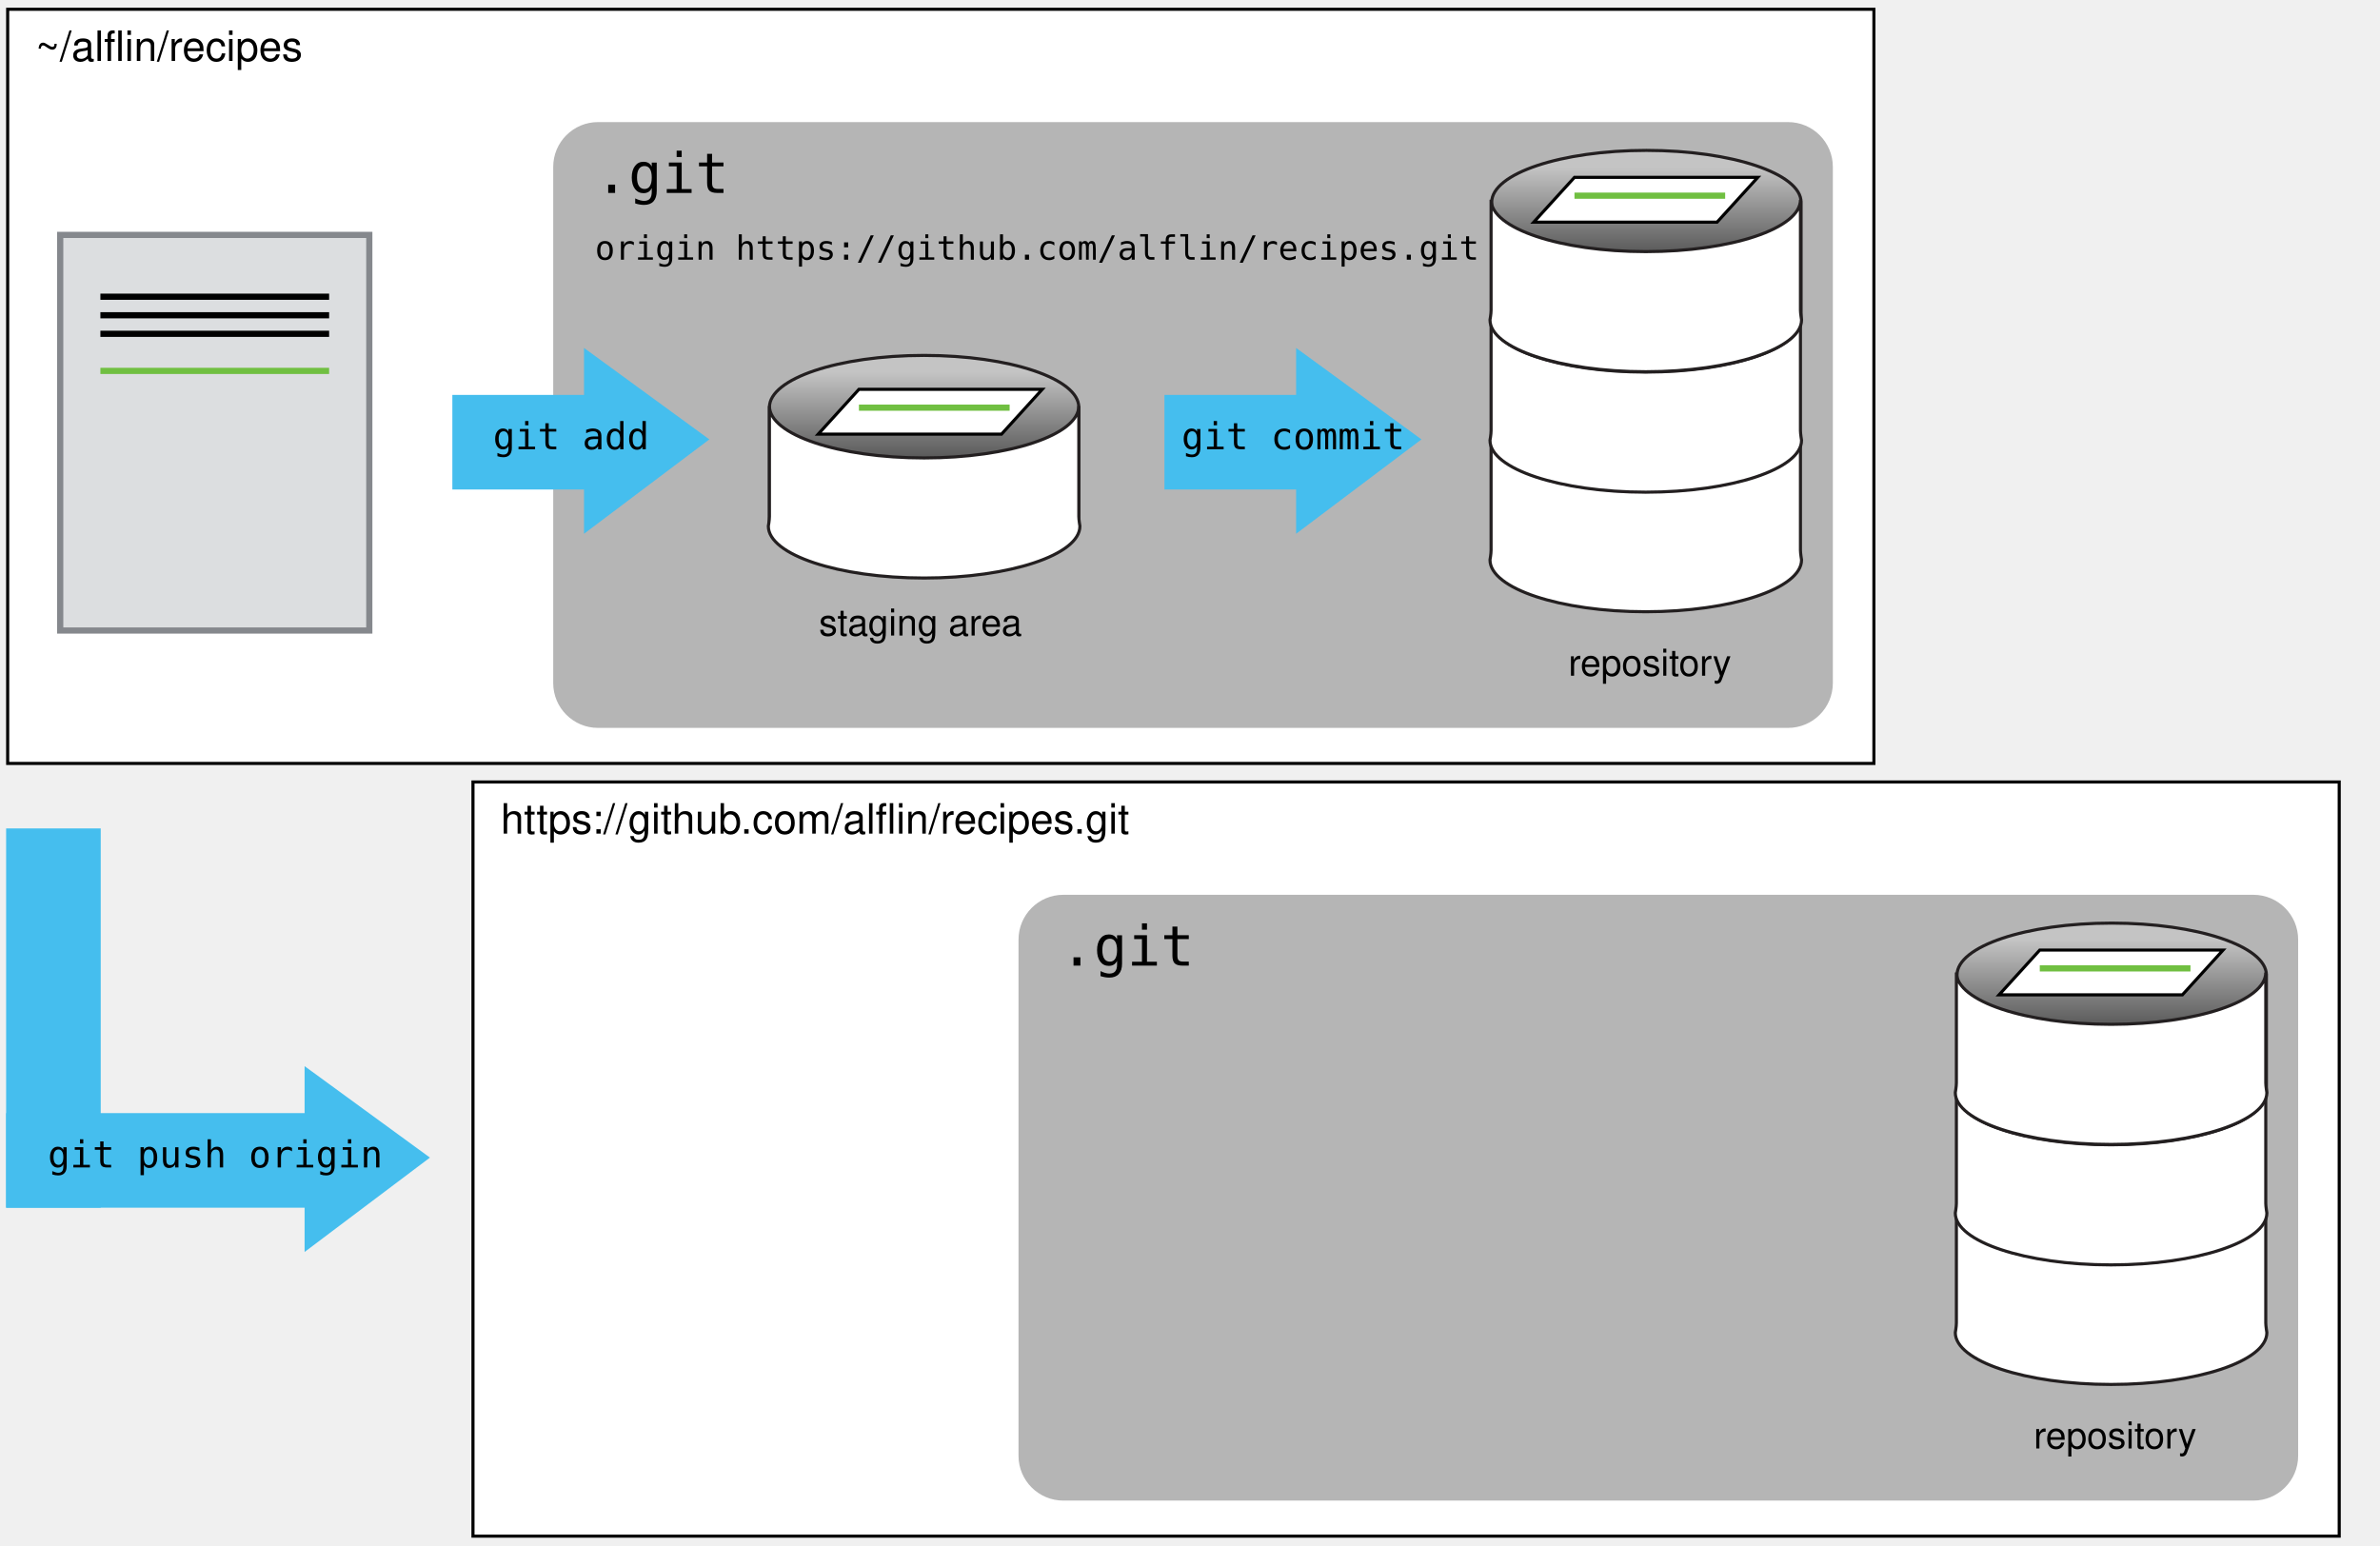
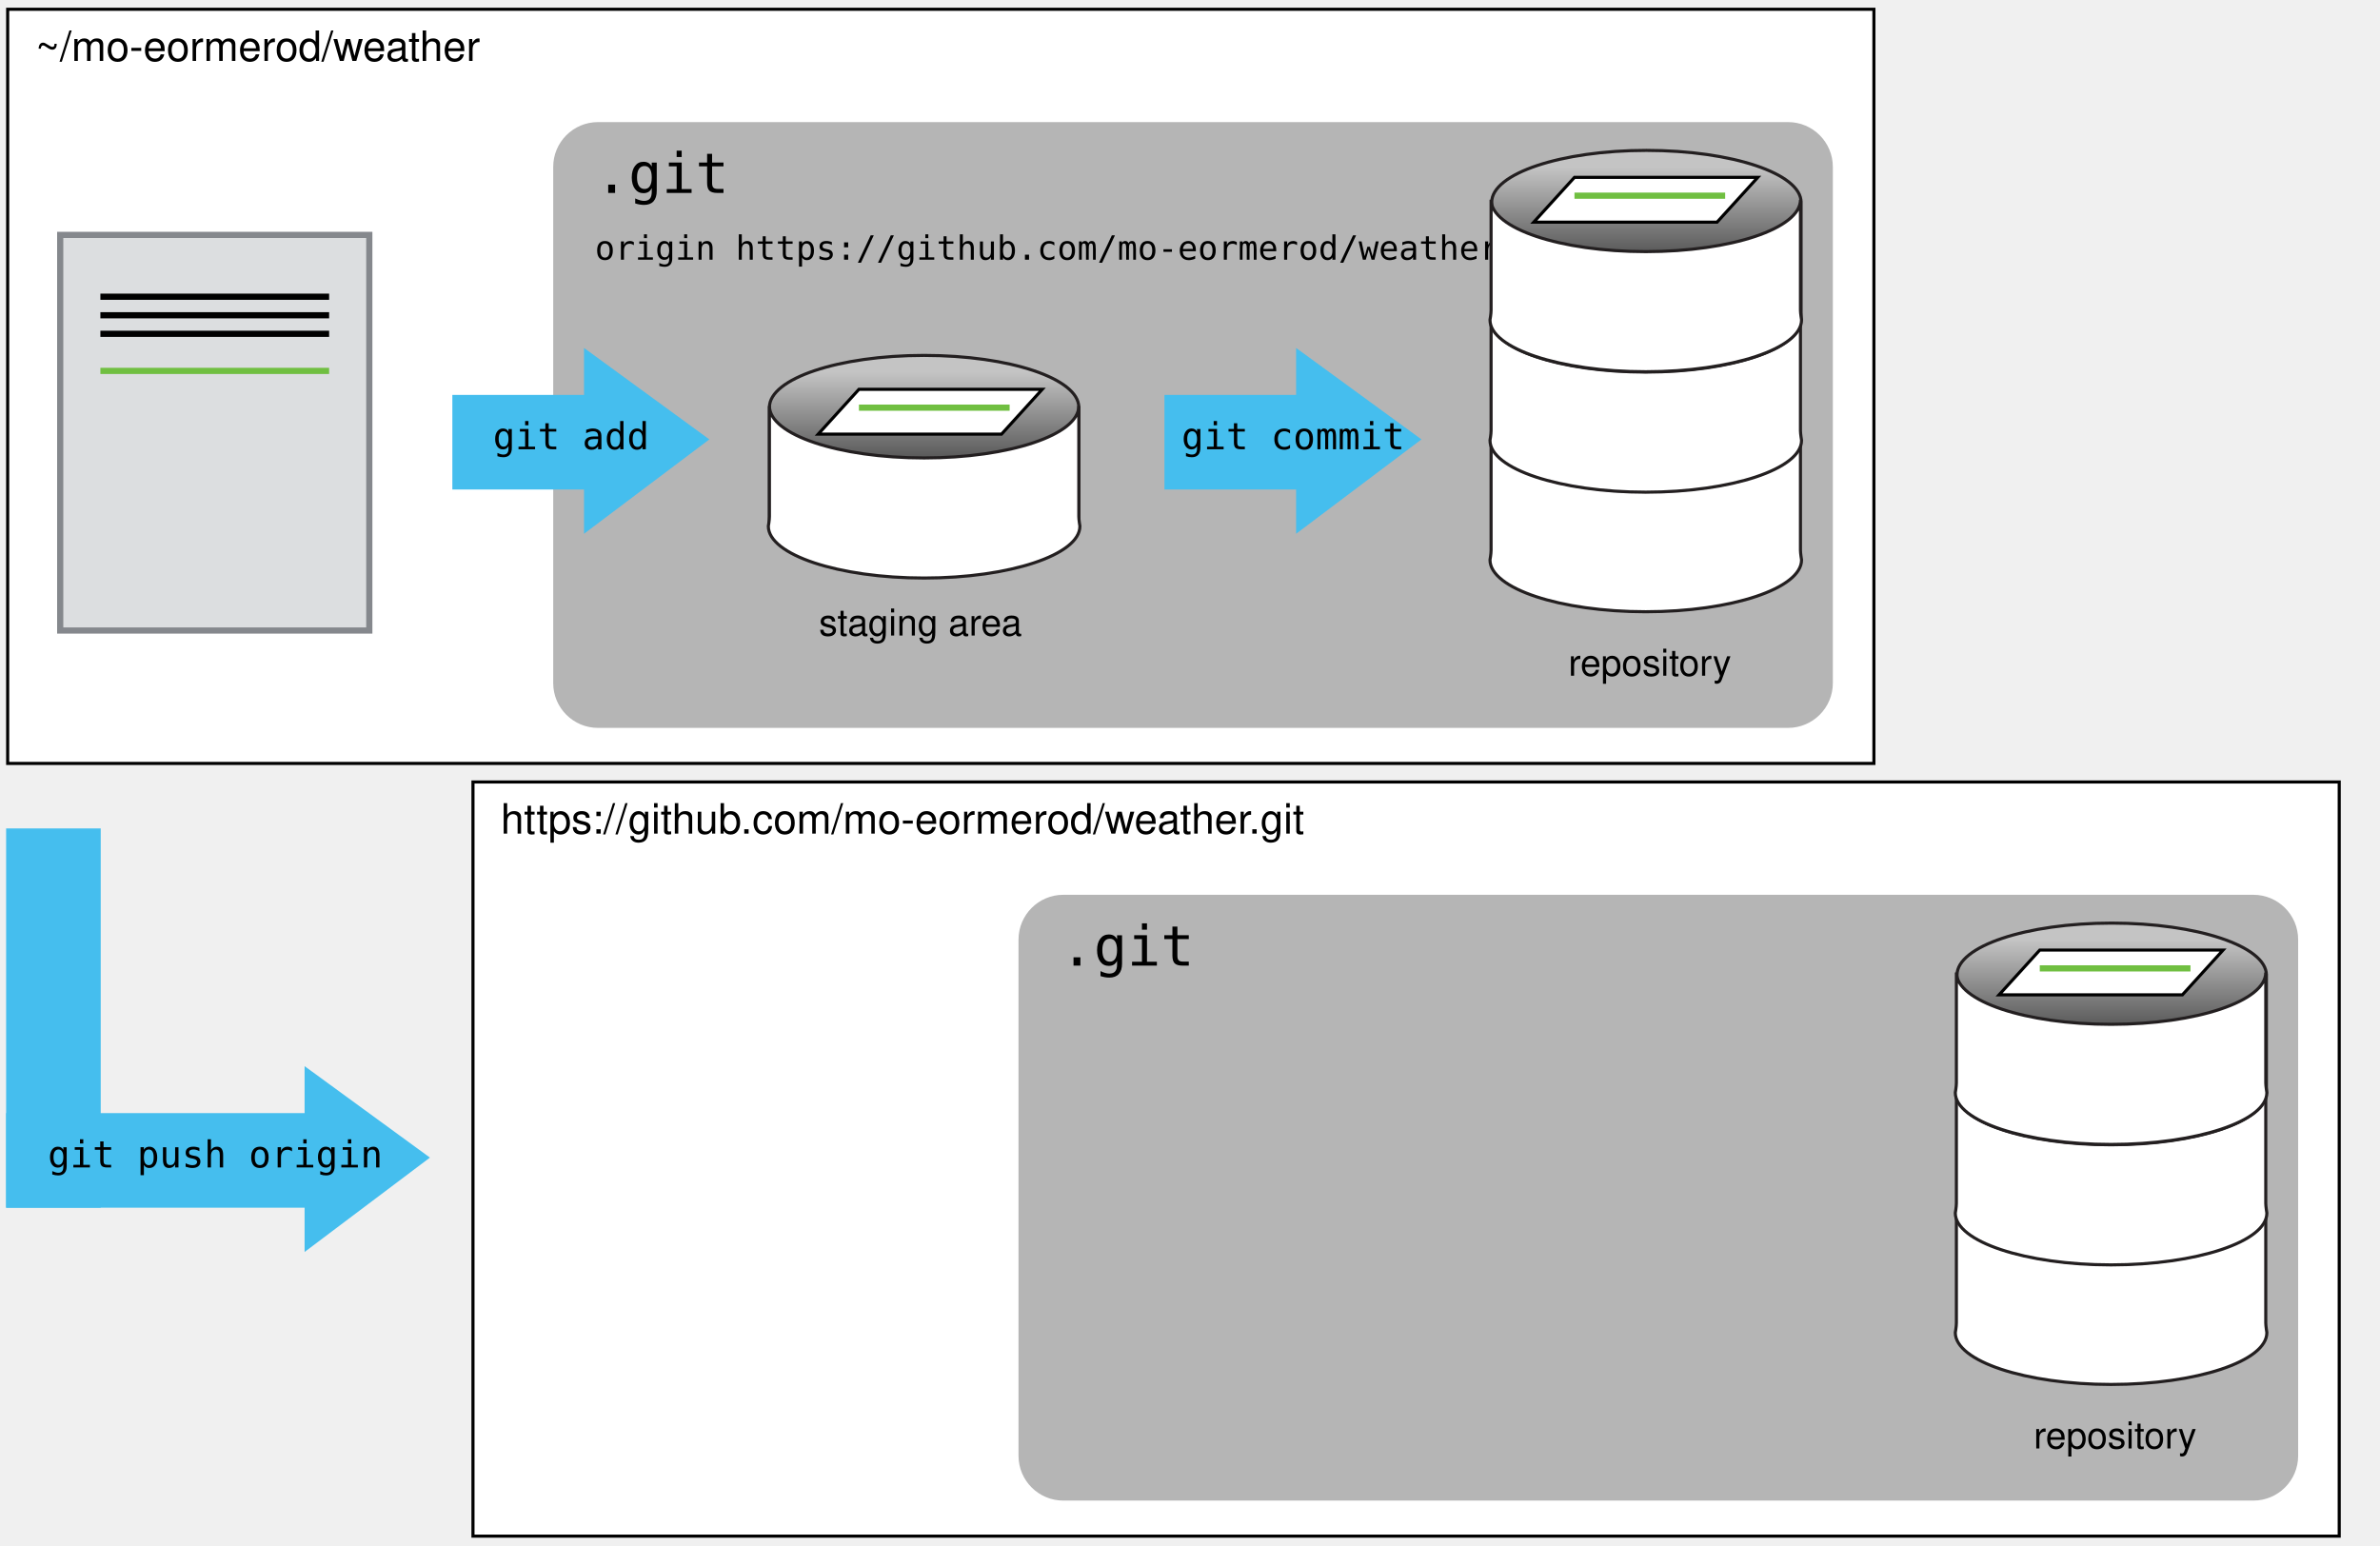
<svg xmlns="http://www.w3.org/2000/svg" xmlns:xlink="http://www.w3.org/1999/xlink" version="1.1" x="0px" y="0px" width="770" height="500" viewBox="0 0 770 500" enable-background="new 0 0 622 452" xml:space="preserve" id="svg4593">
  <defs id="defs4776">
    <linearGradient y2="363.473" x2="480.357" y1="334.872" x1="480.357" gradientUnits="userSpaceOnUse" id="SVGID_1_" gradientTransform="translate(279.4359,-47.97182)">
      <stop id="stop4613" style="stop-color:#C4C4C4" offset="0.098" />
      <stop id="stop4615" style="stop-color:#686868" offset="0.533" />
      <stop id="stop4617" style="stop-color:#000000" offset="1" />
    </linearGradient>
    <linearGradient xlink:href="#SVGID_3_" id="linearGradient5073" gradientUnits="userSpaceOnUse" x1="537.177" y1="57.66" x2="537.177" y2="112.913" />
    <linearGradient xlink:href="#SVGID_3_" id="linearGradient5457" gradientUnits="userSpaceOnUse" x1="537.177" y1="57.66" x2="537.177" y2="112.913" />
  </defs>
  <text xml:space="preserve" style="font-style:normal;font-variant:normal;font-weight:normal;font-stretch:normal;font-size:12px;line-height:125%;font-family:Monospace;-inkscape-font-specification:Monospace;text-align:start;letter-spacing:0px;word-spacing:0px;writing-mode:lr-tb;text-anchor:start;fill:#000000;fill-opacity:1;stroke:none;stroke-width:1px;stroke-linecap:butt;stroke-linejoin:miter;stroke-opacity:1" x="722.672" y="35.341" id="text4930">
    <tspan id="tspan4932" x="722.672" y="35.341" />
  </text>
  <g id="g5357" transform="translate(-4.520231,-9)">
    <g id="g5130">
      <rect style="fill:#ffffff;stroke:#000000;stroke-miterlimit:10" id="rect4596" height="244" width="603.785" stroke-miterlimit="10" y="12" x="7" />
      <g id="Layer_5">
        <g id="g4654">
          <path stroke-miterlimit="10" d="m 598,63 c 0,-8.284 -6.716,-15 -15,-15 l -385,0 c -8.284,0 -15,6.716 -15,15 l 0,167 c 0,8.284 6.716,15 15,15 l 385,0 c 8.284,0 15,-6.716 15,-15 l 0,-167 z" id="path4656" style="fill:#b5b5b5;stroke:#ffffff;stroke-miterlimit:10" />
          <rect x="197" y="59" width="425" height="70.269" id="rect4658" style="fill:none" />
          <text transform="translate(197,71.4199)" id="text4660">
            <tspan x="0" y="0" font-size="18" id="tspan4662" style="font-size:18px;font-family:Consolas">.git</tspan>
-             <tspan x="0" y="21.6" font-size="10.8" id="tspan4664" style="font-size:10.8px;font-family:Consolas">origin https://github.com/alflin/recipes.git</tspan>
+             <tspan x="0" y="21.6" font-size="10.8" id="tspan4664" style="font-size:10.8px;font-family:Consolas">origin https://github.com/mo-eormerod/weather.git</tspan>
          </text>
        </g>
        <rect x="16" y="19" width="195.585" height="24.449" id="rect4666" style="fill:none" />
-         <text transform="translate(16,28.707)" font-size="13.5" id="text4668" style="font-size:13.5px;font-family:Helvetica">~/alflin/recipes</text>
+         <text transform="translate(16,28.707)" font-size="13.5" id="text4668" style="font-size:13.5px;font-family:Helvetica">~/mo-eormerod/weather</text>
      </g>
      <g id="Layer_1">
        <g id="g4721">
          <rect x="24" y="85" width="100" height="128" id="rect4723" style="fill:#dcdee0" />
          <rect x="24" y="85" width="100" height="128" id="rect4725" style="fill:none;stroke:#85888d;stroke-width:2" />
          <line x1="37" y1="105" x2="111" y2="105" id="line4727" style="fill:none;stroke:#000000;stroke-width:2" />
          <line x1="37" y1="111" x2="111" y2="111" id="line4729" style="fill:none;stroke:#000000;stroke-width:2" />
          <line x1="37" y1="117" x2="111" y2="117" id="line4731" style="fill:none;stroke:#000000;stroke-width:2" />
          <line x1="37" y1="129" x2="111" y2="129" id="line4733" style="fill:none;stroke:#70bf41;stroke-width:2" />
        </g>
      </g>
      <rect style="fill:none" id="rect4742" height="14" width="52.743" y="146.069" x="164" />
      <g id="g5114">
        <g id="g4736">
          <rect x="150.871" y="136.768" width="45.956" height="30.604" id="rect4738" style="fill:#45beee" />
          <polygon points="193.467,181.695 234.02,151.163 193.467,121.571 " id="polygon4740" style="fill:#45beee" />
        </g>
        <text y="154.35" x="164" font-size="12" id="text4744" style="font-size:12px;font-family:Consolas">git add</text>
      </g>
      <rect style="fill:none" id="rect4752" height="14" width="85.542" y="146.069" x="376.98" />
      <g id="g5108">
        <g id="g4746">
          <rect x="381.251" y="136.768" width="45.956" height="30.604" id="rect4748" style="fill:#45beee" />
          <polygon points="423.847,181.695 464.399,151.163 423.847,121.571 " id="polygon4750" style="fill:#45beee" />
        </g>
        <text y="154.35" x="386.764" font-size="12" id="text4754" style="font-size:12px;font-family:Consolas">git commit</text>
      </g>
      <rect style="fill:none" id="rect4766" height="17" width="147" y="206" x="229" />
      <g id="g5093">
        <g id="Layer_3">
          <g id="g4671">
            <linearGradient y2="179.235" x2="303.499" y1="123.986" x1="303.499" gradientUnits="userSpaceOnUse" id="SVGID_2_">
              <stop id="stop4674" style="stop-color:#C4C4C4" offset="0.098" />
              <stop id="stop4676" style="stop-color:#686868" offset="0.533" />
              <stop id="stop4678" style="stop-color:#000000" offset="1" />
            </linearGradient>
            <path id="path4680" d="m 253.453,178.205 c 0,-9.264 22.404,-16.777 50.047,-16.777 27.643,0 50.045,7.514 50.045,16.777 l 0,1.029 c 0,0 0,-2.115 0,-3.117 0,-1.007 0,-35.745 0,-35.745 l 0,0.394 c 0,-9.27 -22.402,-16.78 -50.045,-16.78 -27.643,0 -50.047,7.51 -50.047,16.78 l 0,-0.394 c 0,0 0,34.519 0,35.733 0,1.205 0,3.129 0,3.129 l 0,-1.029 z" stroke-miterlimit="10" style="fill:url(#SVGID_2_);stroke:#231f20;stroke-miterlimit:10" />
            <g id="g4682">
              <path id="path4684" d="m 353.545,140.373 c 0,0 0,34.738 0,35.745 0,1.002 0.355,3.117 0.355,3.117 0,9.27 -22.758,16.779 -50.4,16.779 -27.642,0 -50.4,-7.51 -50.4,-16.779 0,0 0.354,-1.924 0.354,-3.129 0,-1.214 0,-35.733 0,-35.733 0,9.274 22.404,16.785 50.047,16.785 27.643,0 50.044,-7.511 50.044,-16.785 z" stroke-miterlimit="10" style="fill:#ffffff;stroke:#231f20;stroke-miterlimit:10" />
            </g>
          </g>
          <g id="g4686">
            <polygon id="polygon4688" points="341.719,134.965 282.411,134.965 269.235,149.459 328.542,149.459 " stroke-miterlimit="10" style="fill:#ffffff;stroke:#000000;stroke-miterlimit:10" />
            <line id="line4690" y2="140.894" x2="331.165" y1="140.894" x1="282.411" style="fill:none;stroke:#70bf41;stroke-width:2" />
          </g>
        </g>
        <text y="214.628" x="269.477" font-size="12" id="text4768" style="font-size:12px;font-family:Helvetica">staging area</text>
      </g>
      <rect style="fill:none" id="rect4770" height="17" width="147" y="219" x="464.785" />
      <g id="g5075">
        <g id="Layer_4">
          <linearGradient y2="112.913" x2="537.177" y1="57.66" x1="537.177" gradientUnits="userSpaceOnUse" id="SVGID_3_">
            <stop id="stop4694" style="stop-color:#C4C4C4" offset="0.098" />
            <stop id="stop4696" style="stop-color:#686868" offset="0.533" />
            <stop id="stop4698" style="stop-color:#000000" offset="1" />
          </linearGradient>
          <path id="path4700" d="m 487.13,111.882 c 0,-9.268 22.407,-16.781 50.047,-16.781 27.641,0 50.047,7.513 50.047,16.781 l 0,1.03 c 0,0 0,-2.118 0,-3.121 0,-1.003 0,-35.739 0,-35.739 l 0,0.388 c 0,-9.268 -22.406,-16.781 -50.047,-16.781 -27.64,0 -50.047,7.513 -50.047,16.781 l 0,-0.388 c 0,0 0,34.519 0,35.728 0,1.209 0,3.132 0,3.132 l 0,-1.03 z" stroke-miterlimit="10" style="fill:url(#linearGradient5457);stroke:#231f20;stroke-miterlimit:10" />
          <g id="g4702">
            <path id="path4704" d="m 587.021,151.283 c 0,0 0,34.738 0,35.74 0,1.002 0.354,3.121 0.354,3.121 0,9.268 -22.76,16.779 -50.4,16.779 -27.64,0 -50.399,-7.512 -50.399,-16.779 0,0 0.353,-1.924 0.353,-3.133 0,-1.209 0,-35.729 0,-35.729 0,9.268 22.407,16.781 50.047,16.781 27.638,0.001 50.045,-7.512 50.045,-16.78 z" stroke-miterlimit="10" style="fill:#ffffff;stroke:#231f20;stroke-miterlimit:10" />
          </g>
          <g id="g4706">
            <path id="path4708" d="m 587.021,112.601 c 0,0 0,34.736 0,35.739 0,1.002 0.354,3.121 0.354,3.121 0,9.268 -22.76,16.779 -50.4,16.779 -27.64,0 -50.399,-7.512 -50.399,-16.779 0,0 0.353,-1.923 0.353,-3.132 0,-1.209 0,-35.728 0,-35.728 0,9.268 22.407,16.78 50.047,16.78 27.638,0 50.045,-7.512 50.045,-16.78 z" stroke-miterlimit="10" style="fill:#ffffff;stroke:#231f20;stroke-miterlimit:10" />
          </g>
          <g id="g4710">
            <path id="path4712" d="m 587.021,73.628 c 0,0 0,34.737 0,35.739 0,1.002 0.354,3.12 0.354,3.12 0,9.269 -22.76,16.781 -50.4,16.781 -27.64,0 -50.399,-7.513 -50.399,-16.781 0,0 0.353,-1.922 0.353,-3.131 0,-1.209 0,-35.728 0,-35.728 0,9.268 22.407,16.78 50.047,16.78 27.638,0.001 50.045,-7.512 50.045,-16.78 z" stroke-miterlimit="10" style="fill:#ffffff;stroke:#231f20;stroke-miterlimit:10" />
          </g>
          <g id="g4714">
            <polygon id="polygon4716" points="573.216,66.381 513.908,66.381 500.732,80.875 560.039,80.875 " stroke-miterlimit="10" style="fill:#ffffff;stroke:#000000;stroke-miterlimit:10" />
            <line id="line4718" y2="72.311" x2="562.662" y1="72.311" x1="513.908" style="fill:none;stroke:#70bf41;stroke-width:2" />
          </g>
        </g>
        <text y="227.628" x="511.941" font-size="12" id="text4772" style="font-size:12px;font-family:Helvetica">repository</text>
      </g>
      <rect x="464.785" y="219" width="147" height="17" id="rect4977" style="fill:none" />
    </g>
    <g transform="translate(53.96832,0)" id="g5323">
      <g id="g5196" transform="translate(96.57214,0)">
        <rect style="fill:#ffffff;stroke:#000000;stroke-miterlimit:10" id="rect4811" height="244" width="603.785" stroke-miterlimit="10" y="262" x="7" />
        <path style="fill:#b5b5b5;stroke:#ffffff;stroke-miterlimit:10" stroke-miterlimit="10" d="m 598,313 c 0,-8.284 -6.716,-15 -15,-15 l -385,0 c -8.284,0 -15,6.716 -15,15 l 0,167 c 0,8.284 6.716,15 15,15 l 385,0 c 8.284,0 15,-6.716 15,-15 l 0,-167 z" id="path4817" />
        <rect style="fill:none" x="197" y="309" width="425" height="70.269" id="rect4819" />
        <text y="321.42" x="197" id="text4821">
          <tspan style="font-size:18px;font-family:Consolas" x="197" y="321.42" font-size="18" id="tspan4823">.git</tspan>
          <tspan style="font-size:10.8px;font-family:Consolas" x="197" y="343.02" font-size="10.8" id="tspan4825" />
        </text>
        <rect id="rect4827" height="24.449" width="195.585" y="269" x="16" style="fill:none" />
-         <text y="278.707" x="16" id="text4829" font-size="13.5" style="font-size:13.5px;font-family:Helvetica">https://github.com/alflin/recipes.git</text>
+         <text y="278.707" x="16" id="text4829" font-size="13.5" style="font-size:13.5px;font-family:Helvetica">https://github.com/mo-eormerod/weather.git</text>
        <g transform="translate(0,250)" id="g5055">
          <g id="g5023">
            <linearGradient y2="112.913" x2="537.177" y1="57.66" x1="537.177" gradientUnits="userSpaceOnUse" id="linearGradient5025">
              <stop id="stop5027" style="stop-color:#C4C4C4" offset="0.098" />
              <stop id="stop5029" style="stop-color:#686868" offset="0.533" />
              <stop id="stop5031" style="stop-color:#000000" offset="1" />
            </linearGradient>
            <path style="fill:url(#linearGradient5073);stroke:#231f20;stroke-miterlimit:10" id="path5033" d="m 487.13,111.882 c 0,-9.268 22.407,-16.781 50.047,-16.781 27.641,0 50.047,7.513 50.047,16.781 l 0,1.03 c 0,0 0,-2.118 0,-3.121 0,-1.003 0,-35.739 0,-35.739 l 0,0.388 c 0,-9.268 -22.406,-16.781 -50.047,-16.781 -27.64,0 -50.047,7.513 -50.047,16.781 l 0,-0.388 c 0,0 0,34.519 0,35.728 0,1.209 0,3.132 0,3.132 l 0,-1.03 z" stroke-miterlimit="10" />
            <g id="g5035">
              <path style="fill:#ffffff;stroke:#231f20;stroke-miterlimit:10" id="path5037" d="m 587.021,151.283 c 0,0 0,34.738 0,35.74 0,1.002 0.354,3.121 0.354,3.121 0,9.268 -22.76,16.779 -50.4,16.779 -27.64,0 -50.399,-7.512 -50.399,-16.779 0,0 0.353,-1.924 0.353,-3.133 0,-1.209 0,-35.729 0,-35.729 0,9.268 22.407,16.781 50.047,16.781 27.638,0.001 50.045,-7.512 50.045,-16.78 z" stroke-miterlimit="10" />
            </g>
            <g id="g5039">
              <path style="fill:#ffffff;stroke:#231f20;stroke-miterlimit:10" id="path5041" d="m 587.021,112.601 c 0,0 0,34.736 0,35.739 0,1.002 0.354,3.121 0.354,3.121 0,9.268 -22.76,16.779 -50.4,16.779 -27.64,0 -50.399,-7.512 -50.399,-16.779 0,0 0.353,-1.923 0.353,-3.132 0,-1.209 0,-35.728 0,-35.728 0,9.268 22.407,16.78 50.047,16.78 27.638,0 50.045,-7.512 50.045,-16.78 z" stroke-miterlimit="10" />
            </g>
            <g id="g5043">
              <path style="fill:#ffffff;stroke:#231f20;stroke-miterlimit:10" id="path5045" d="m 587.021,73.628 c 0,0 0,34.737 0,35.739 0,1.002 0.354,3.12 0.354,3.12 0,9.269 -22.76,16.781 -50.4,16.781 -27.64,0 -50.399,-7.513 -50.399,-16.781 0,0 0.353,-1.922 0.353,-3.131 0,-1.209 0,-35.728 0,-35.728 0,9.268 22.407,16.78 50.047,16.78 27.638,0.001 50.045,-7.512 50.045,-16.78 z" stroke-miterlimit="10" />
            </g>
            <g id="g5047">
              <polygon style="fill:#ffffff;stroke:#000000;stroke-miterlimit:10" id="polygon5049" points="513.908,66.381 500.732,80.875 560.039,80.875 573.216,66.381 " stroke-miterlimit="10" />
              <line style="fill:none;stroke:#70bf41;stroke-width:2" id="line5051" y2="72.311" x2="562.662" y1="72.311" x1="513.908" />
            </g>
          </g>
          <text y="227.628" x="511.941" font-size="12" id="text5053" style="font-size:12px;font-family:Helvetica">repository</text>
        </g>
        <rect x="200.719" y="272.824" transform="matrix(0.9804651,0.196693,-0.196693,0.9804651,0,0)" width="165.548" height="14" id="rect4762" style="fill:none" />
      </g>
      <g id="g5317">
        <rect style="fill:#45beee" id="rect5294" height="30.604" width="122.711" y="16.864" x="277.028" transform="matrix(0,1,-1,0,0,0)" />
        <rect x="-47.468" y="369.135" width="99.924" height="30.604" id="rect5124" style="fill:#45beee" />
        <polygon transform="translate(-374.751,232.367)" points="423.847,121.571 423.847,181.695 464.399,151.163 " id="polygon5126" style="fill:#45beee" />
        <text style="font-size:12px;font-family:Consolas" id="text5128" font-size="12" x="-33.987" y="386.717">git push origin</text>
      </g>
    </g>
  </g>
</svg>
